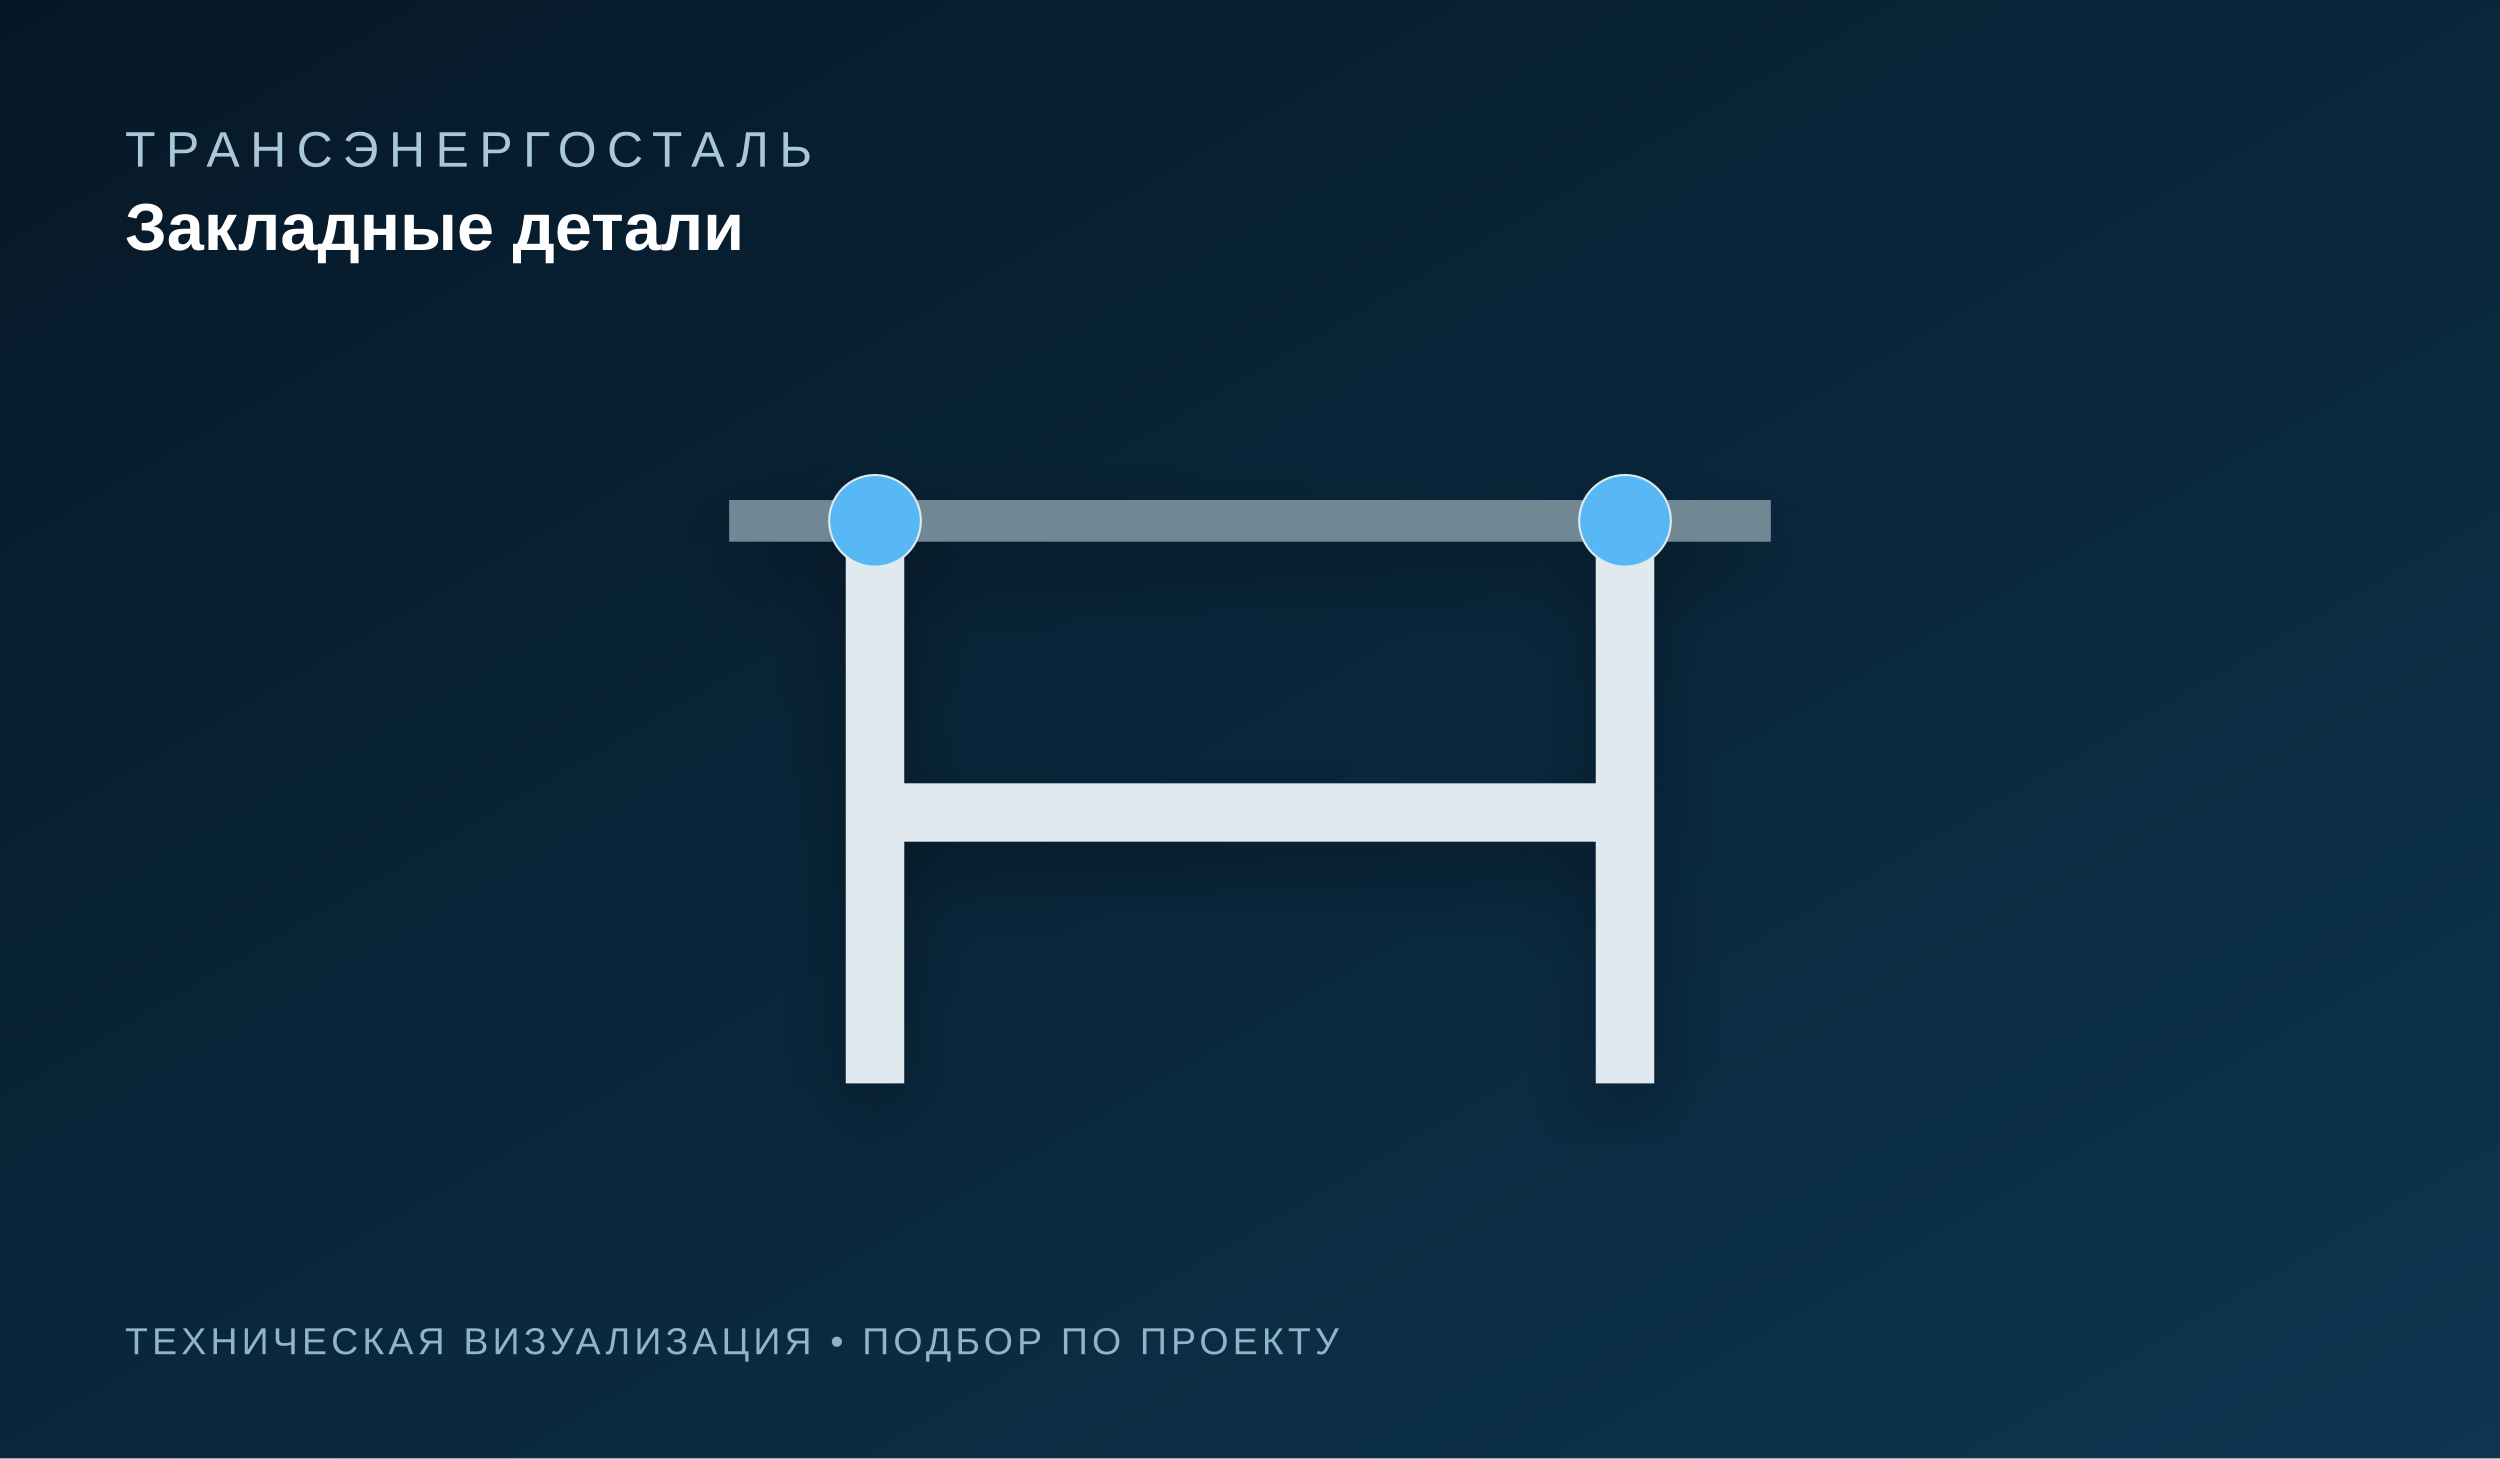
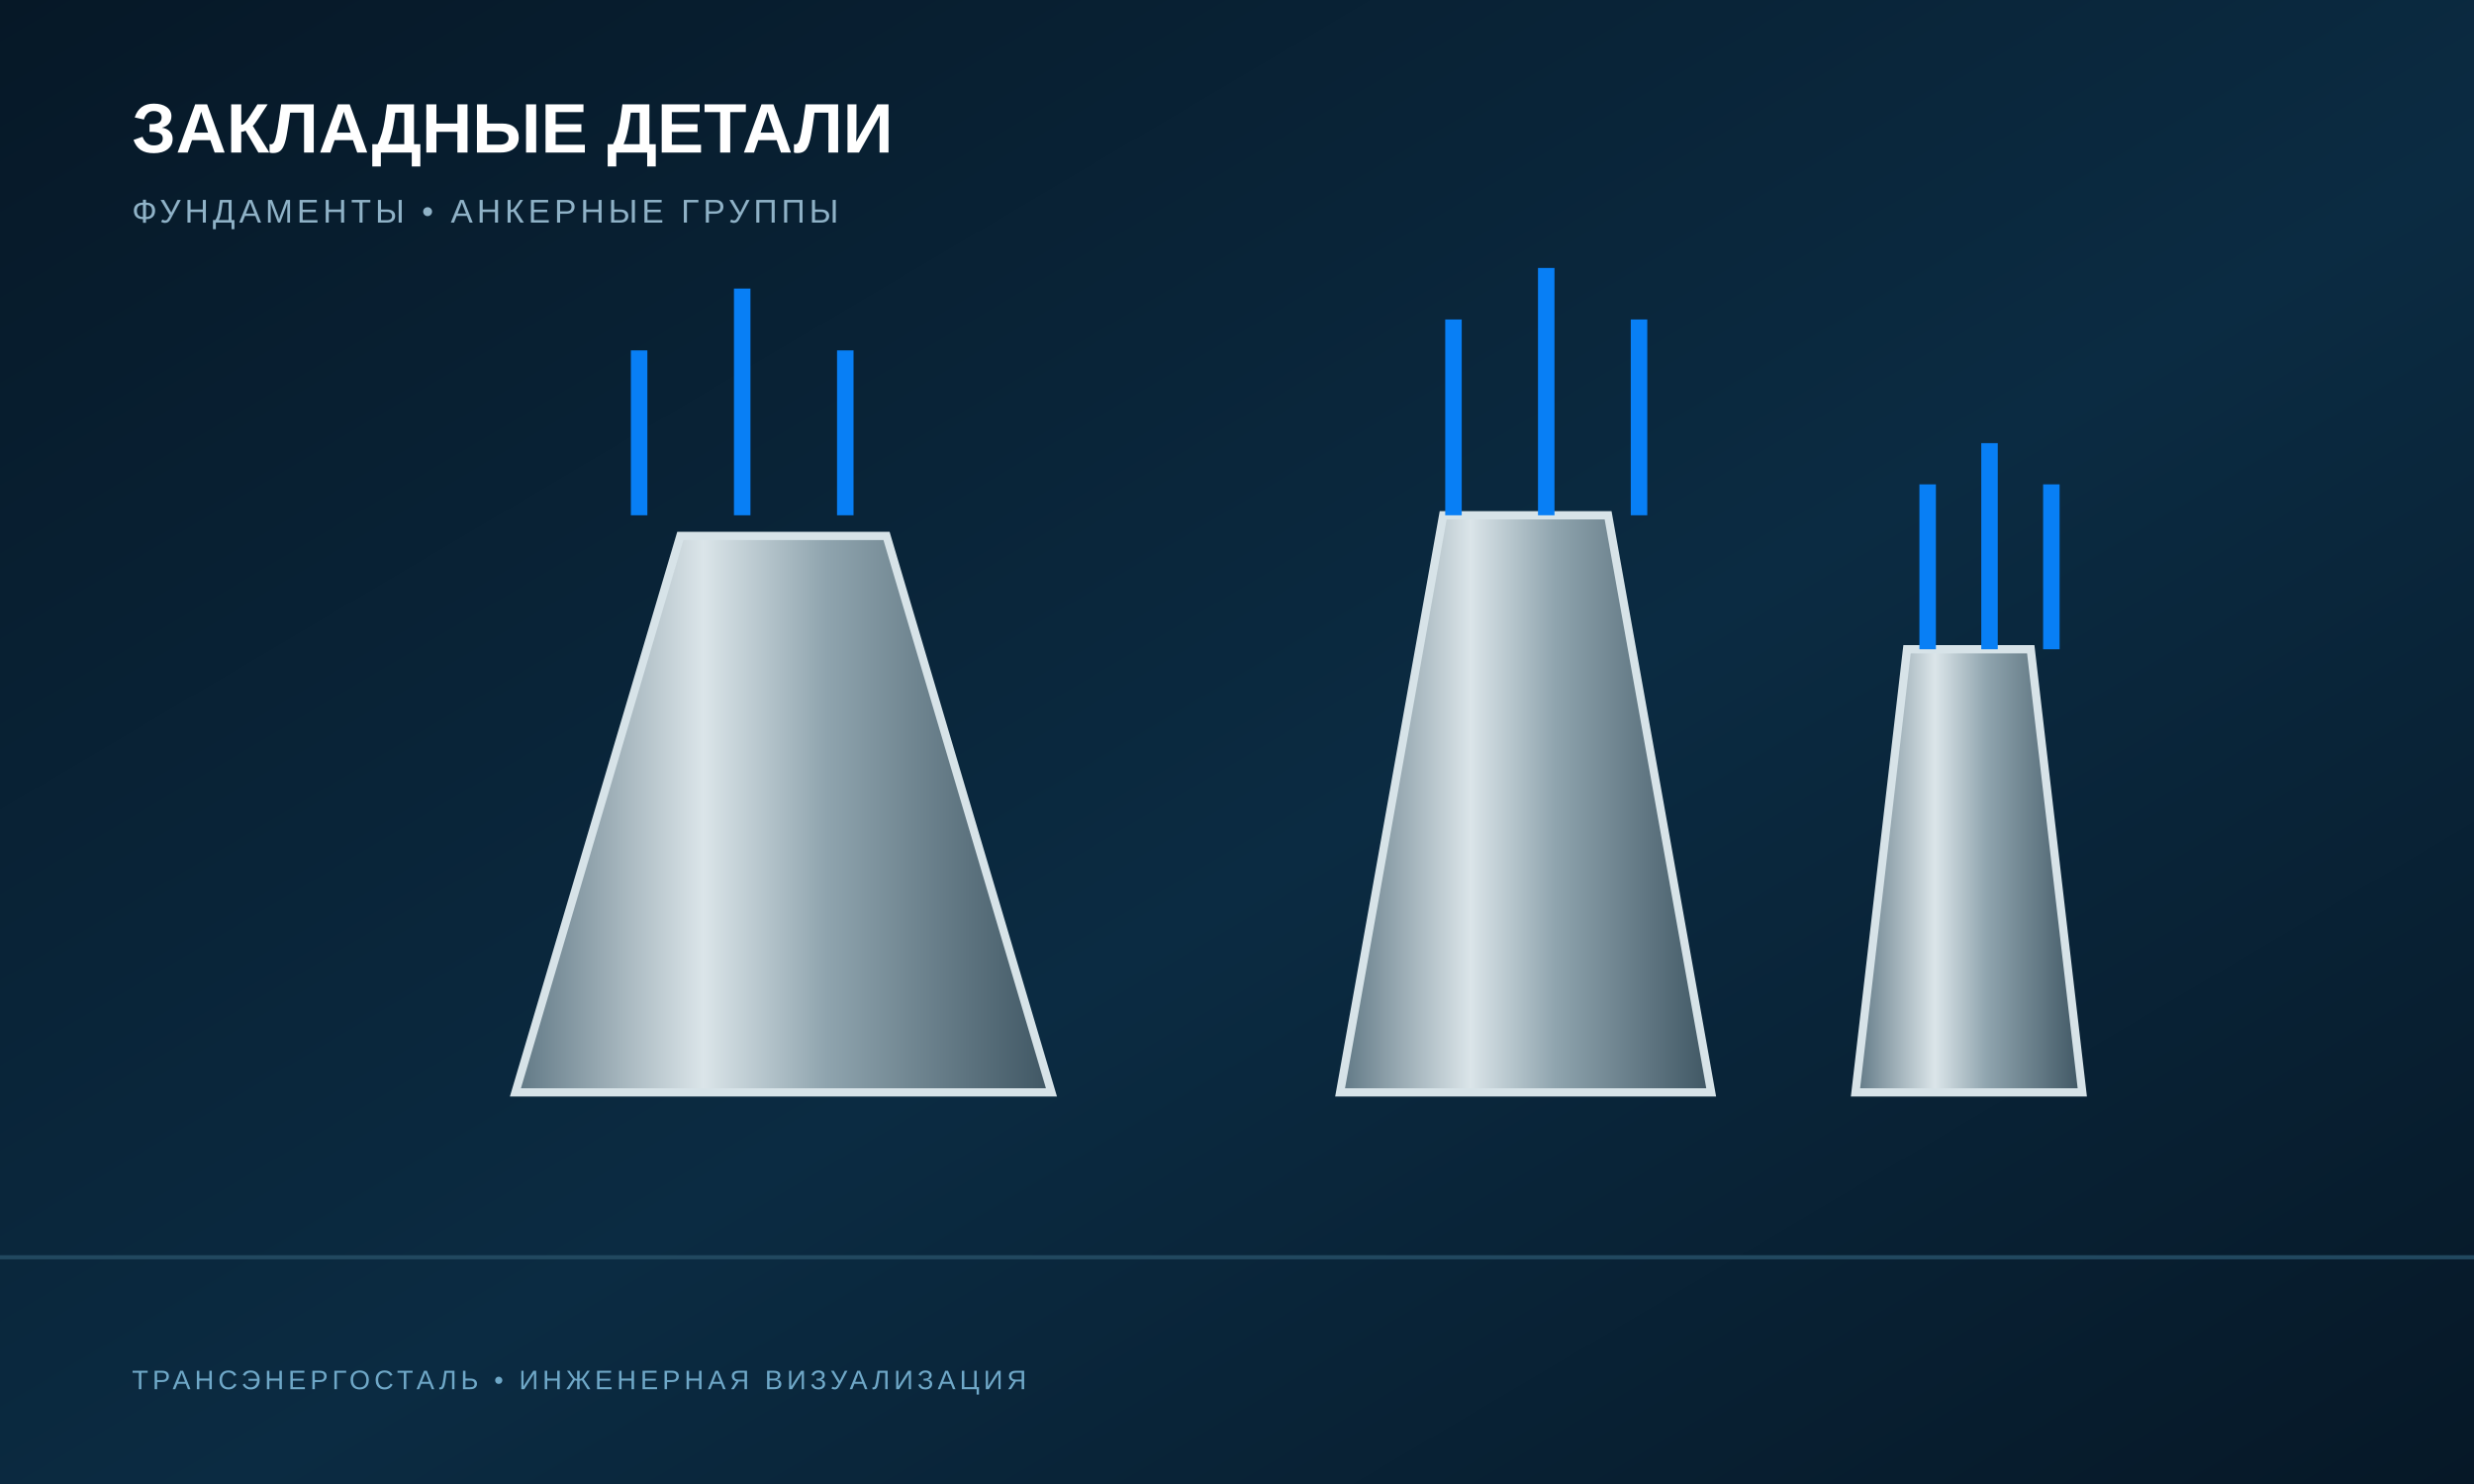
- <svg xmlns="http://www.w3.org/2000/svg" viewBox="0 0 1200 700">
+ <svg xmlns="http://www.w3.org/2000/svg" viewBox="0 0 1200 720">
  <defs>
-     <linearGradient id="bg" x1="0" y1="0" x2="1" y2="1">
+     <linearGradient id="b" x1="0" y1="0" x2="1" y2="1">
      <stop stop-color="#061827" />
-       <stop offset="1" stop-color="#0d3550" />
+       <stop offset=".55" stop-color="#0b2b42" />
+       <stop offset="1" stop-color="#061827" />
    </linearGradient>
-     <filter id="shadow">
-       <feDropShadow dx="0" dy="16" stdDeviation="18" flood-opacity=".35" />
-     </filter>
+     <linearGradient id="s">
+       <stop stop-color="#5f7784" />
+       <stop offset=".35" stop-color="#dbe5e9" />
+       <stop offset=".58" stop-color="#8fa4ae" />
+       <stop offset="1" stop-color="#3f5663" />
+     </linearGradient>
  </defs>
-   <rect width="1200" height="700" fill="url(#bg)" />
-   <text x="60" y="80" fill="#a8c7d9" font-family="Arial" font-size="24" letter-spacing="5">ТРАНСЭНЕРГОСТАЛЬ</text>
-   <text x="60" y="120" fill="#fff" font-family="Arial" font-size="32" font-weight="700">Закладные детали</text>
-   <g filter="url(#shadow)" stroke="#dfe9ee">
-     <path d="M420 520V250 M780 520V250 M420 390H780" stroke-width="28" />
-     <path d="M350 250H850" stroke="#718894" stroke-width="20" />
-     <circle cx="420" cy="250" r="22" fill="#59b8f5" />
-     <circle cx="780" cy="250" r="22" fill="#59b8f5" />
+   <rect width="1200" height="720" fill="url(#b)" />
+   <path d="M0 610H1200" stroke="#21485f" stroke-width="2" />
+   <g fill="url(#s)" stroke="#d7e3e8" stroke-width="4">
+     <path d="M250 530L330 260H430L510 530Z" />
+     <path d="M650 530L700 250H780L830 530Z" />
+     <path d="M900 530L925 315H985L1010 530Z" />
  </g>
-   <text x="60" y="650" fill="#8fb5ca" font-family="Arial" font-size="18" letter-spacing="2">ТЕХНИЧЕСКАЯ ВИЗУАЛИЗАЦИЯ • ПОДБОР ПО ПРОЕКТУ</text>
+   <g stroke="#087ff5" stroke-width="8">
+     <path d="M310 250V170M360 250V140M410 250V170M705 250V155M750 250V130M795 250V155M935 315V235M965 315V215M995 315V235" />
+   </g>
+   <text x="64" y="74" fill="#fff" font-family="Arial" font-size="34" font-weight="800">ЗАКЛАДНЫЕ ДЕТАЛИ</text>
+   <text x="64" y="108" fill="#8fb2c7" font-family="Arial" font-size="16" letter-spacing="2">ФУНДАМЕНТЫ • АНКЕРНЫЕ ГРУППЫ</text>
+   <text x="64" y="674" fill="#6fa8c8" font-family="Arial" font-size="13" letter-spacing="2">ТРАНСЭНЕРГОСТАЛЬ • ИНЖЕНЕРНАЯ ВИЗУАЛИЗАЦИЯ</text>
</svg>
